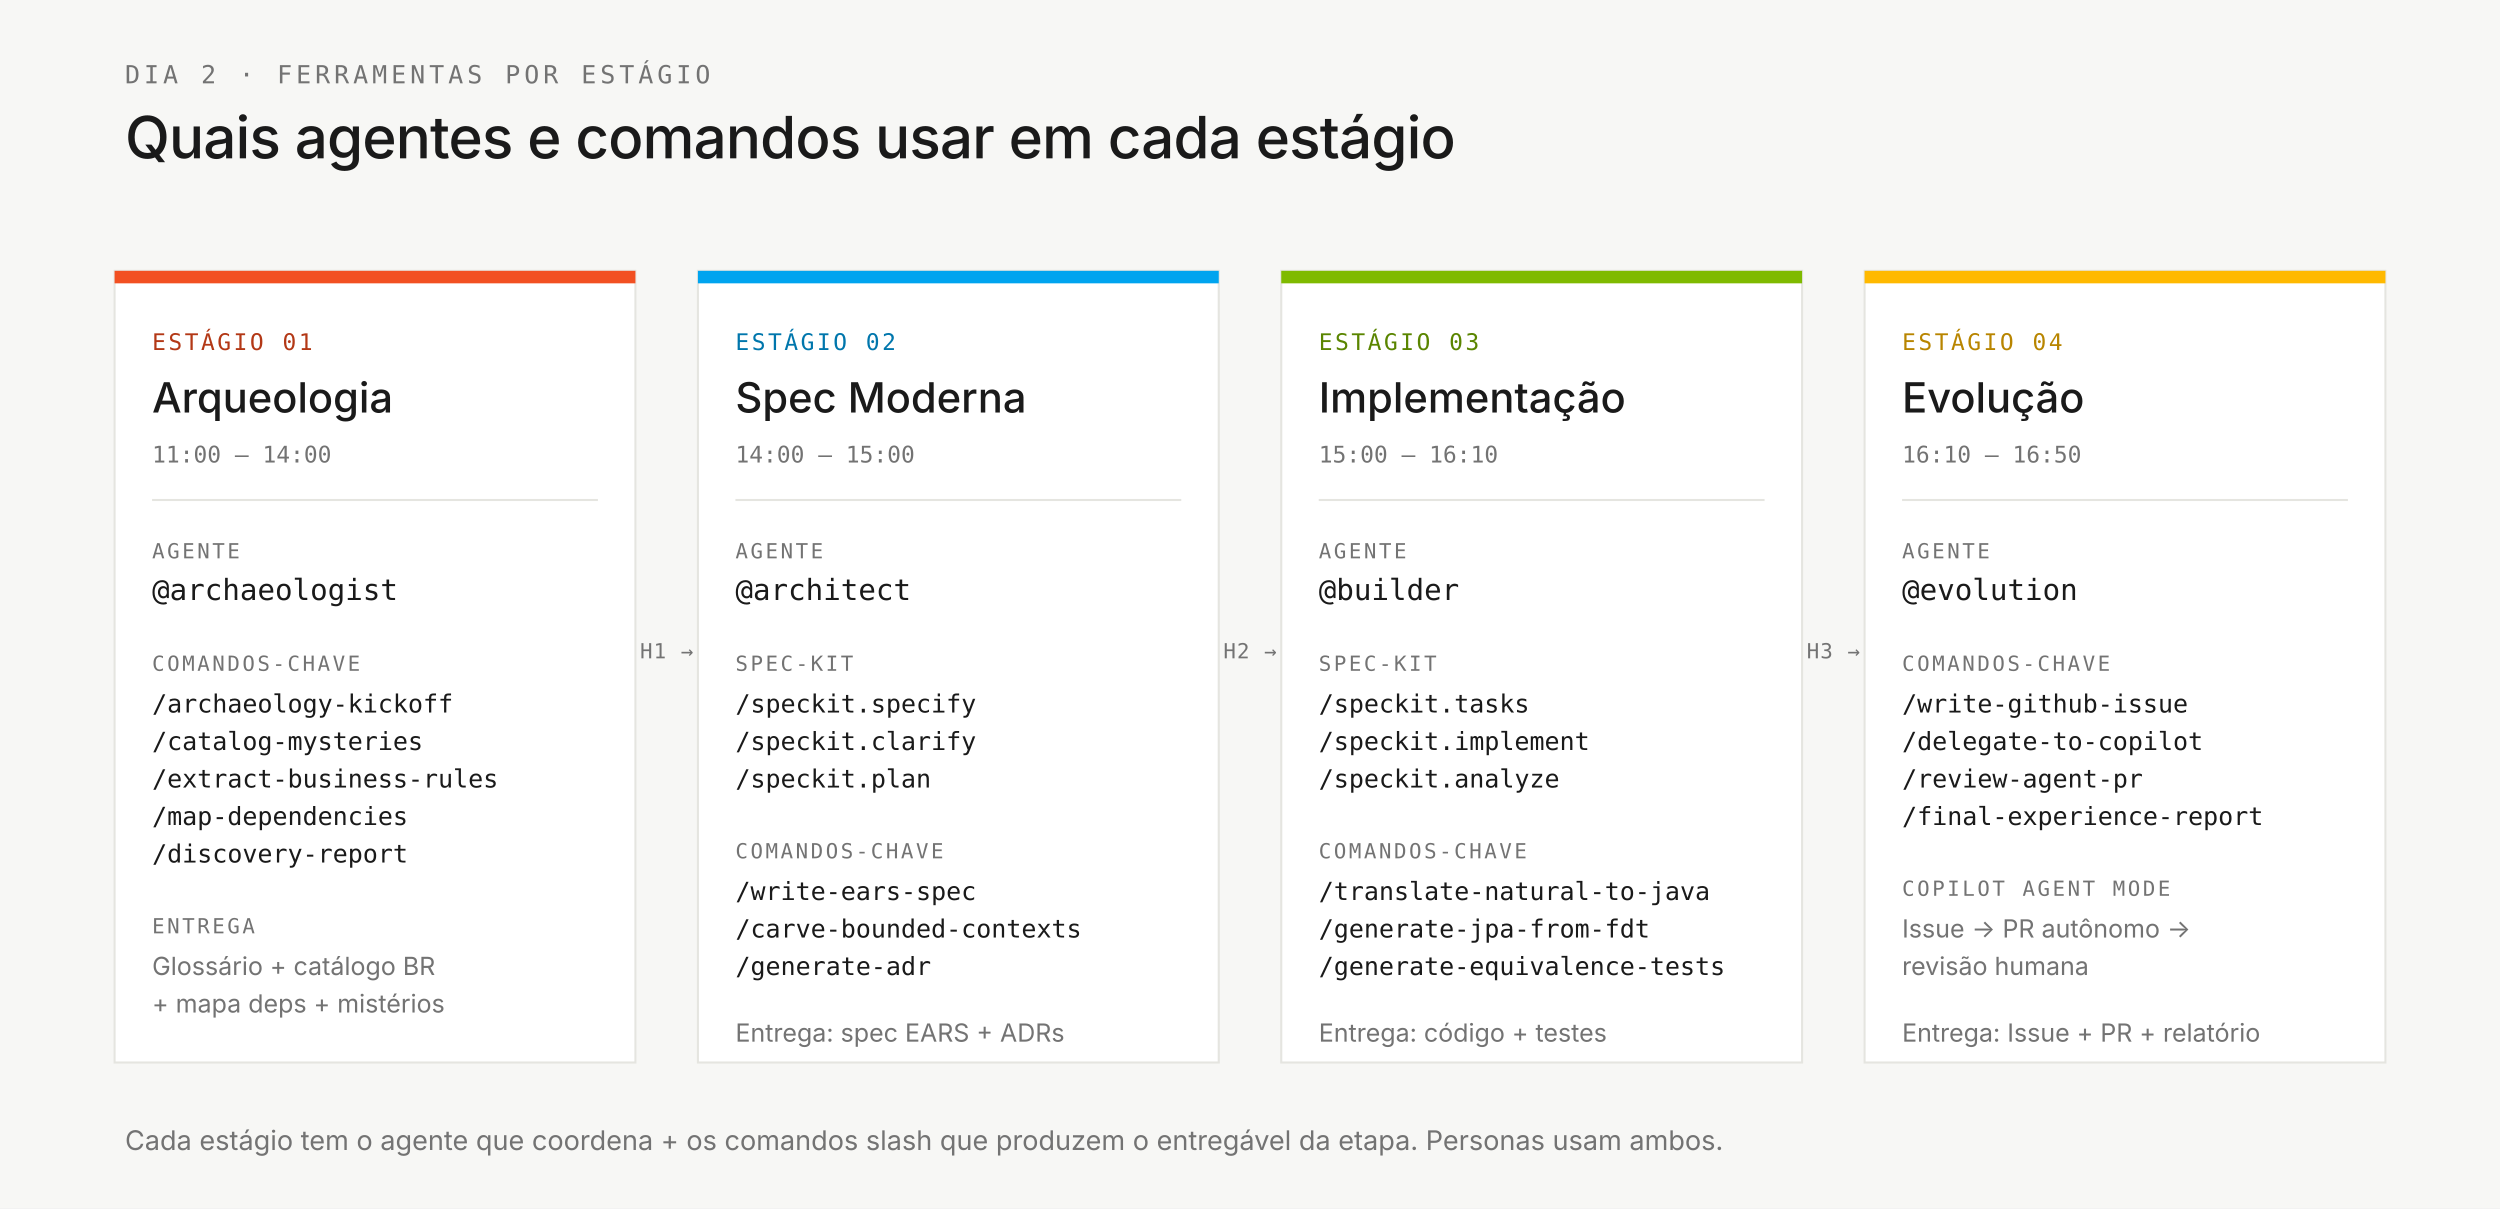
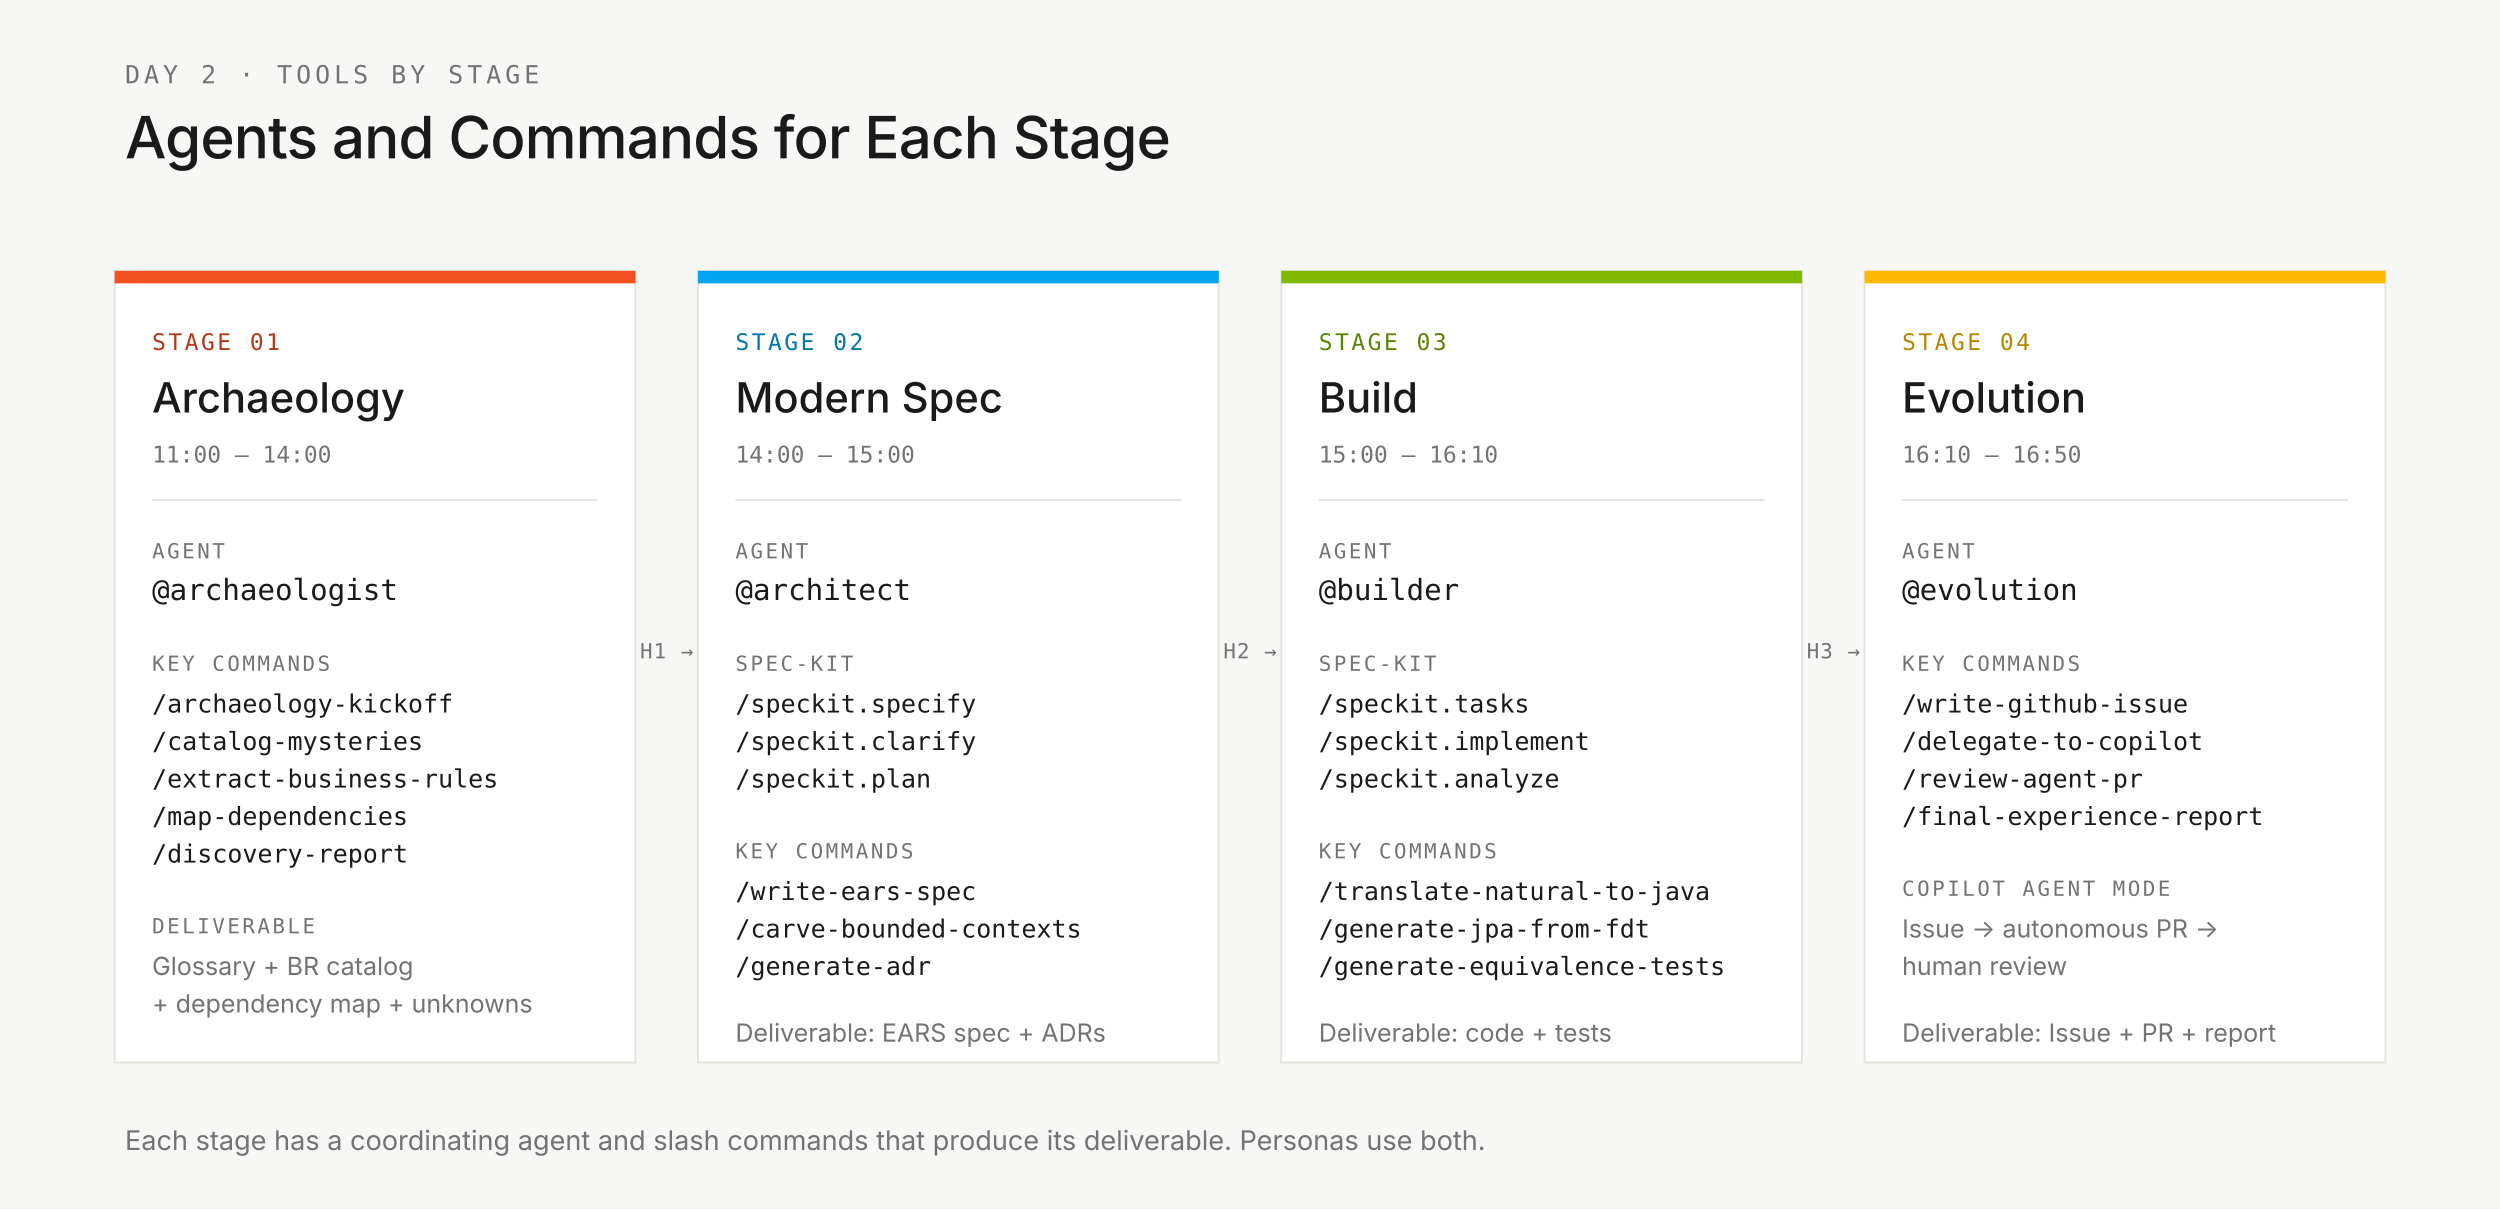
<svg xmlns="http://www.w3.org/2000/svg" viewBox="0 0 1200 580" font-family="Inter, system-ui, sans-serif">
  <rect width="1200" height="580" fill="#F7F7F5" />
-   <text x="60" y="40" fill="#737373" font-family="JetBrains Mono, monospace" font-size="12" font-weight="500" letter-spacing="1.9">DIA 2 · FERRAMENTAS POR ESTÁGIO</text>
-   <text x="60" y="76" fill="#1A1A1A" font-size="28" font-weight="500" letter-spacing="-0.4">Quais agentes e comandos usar em cada estágio</text>
+   <text x="60" y="40" fill="#737373" font-family="JetBrains Mono, monospace" font-size="12" font-weight="500" letter-spacing="1.9">DAY 2 · TOOLS BY STAGE</text>
+   <text x="60" y="76" fill="#1A1A1A" font-size="28" font-weight="500" letter-spacing="-0.4">Agents and Commands for Each Stage</text>
  <g transform="translate(55, 130)">
    <rect width="250" height="380" fill="#FFFFFF" stroke="#E5E5E0" stroke-width="1" />
    <rect x="0" y="0" width="250" height="6" fill="#F25022" />
-     <text x="18" y="38" fill="#B33816" font-family="JetBrains Mono, monospace" font-size="11" font-weight="500" letter-spacing="1.2">ESTÁGIO 01</text>
-     <text x="18" y="68" fill="#1A1A1A" font-size="20" font-weight="500">Arqueologia</text>
+     <text x="18" y="38" fill="#B33816" font-family="JetBrains Mono, monospace" font-size="11" font-weight="500" letter-spacing="1.2">STAGE 01</text>
+     <text x="18" y="68" fill="#1A1A1A" font-size="20" font-weight="500">Archaeology</text>
    <text x="18" y="92" fill="#737373" font-family="JetBrains Mono, monospace" font-size="11">11:00 – 14:00</text>
    <line x1="18" y1="110" x2="232" y2="110" stroke="#E5E5E0" stroke-width="1" />
-     <text x="18" y="138" fill="#737373" font-family="JetBrains Mono, monospace" font-size="10" font-weight="500" letter-spacing="1.2">AGENTE</text>
+     <text x="18" y="138" fill="#737373" font-family="JetBrains Mono, monospace" font-size="10" font-weight="500" letter-spacing="1.2">AGENT</text>
    <text x="18" y="158" fill="#1A1A1A" font-family="JetBrains Mono, monospace" font-size="14" font-weight="500">@archaeologist</text>
-     <text x="18" y="192" fill="#737373" font-family="JetBrains Mono, monospace" font-size="10" font-weight="500" letter-spacing="1.2">COMANDOS-CHAVE</text>
+     <text x="18" y="192" fill="#737373" font-family="JetBrains Mono, monospace" font-size="10" font-weight="500" letter-spacing="1.2">KEY COMMANDS</text>
    <text x="18" y="212" fill="#1A1A1A" font-family="JetBrains Mono, monospace" font-size="12">/archaeology-kickoff</text>
    <text x="18" y="230" fill="#1A1A1A" font-family="JetBrains Mono, monospace" font-size="12">/catalog-mysteries</text>
    <text x="18" y="248" fill="#1A1A1A" font-family="JetBrains Mono, monospace" font-size="12">/extract-business-rules</text>
    <text x="18" y="266" fill="#1A1A1A" font-family="JetBrains Mono, monospace" font-size="12">/map-dependencies</text>
    <text x="18" y="284" fill="#1A1A1A" font-family="JetBrains Mono, monospace" font-size="12">/discovery-report</text>
-     <text x="18" y="318" fill="#737373" font-family="JetBrains Mono, monospace" font-size="10" font-weight="500" letter-spacing="1.2">ENTREGA</text>
-     <text x="18" y="338" fill="#737373" font-size="12">Glossário + catálogo BR</text>
-     <text x="18" y="356" fill="#737373" font-size="12">+ mapa deps + mistérios</text>
+     <text x="18" y="318" fill="#737373" font-family="JetBrains Mono, monospace" font-size="10" font-weight="500" letter-spacing="1.2">DELIVERABLE</text>
+     <text x="18" y="338" fill="#737373" font-size="12">Glossary + BR catalog</text>
+     <text x="18" y="356" fill="#737373" font-size="12">+ dependency map + unknowns</text>
  </g>
  <g transform="translate(335, 130)">
    <rect width="250" height="380" fill="#FFFFFF" stroke="#E5E5E0" stroke-width="1" />
    <rect x="0" y="0" width="250" height="6" fill="#00A4EF" />
-     <text x="18" y="38" fill="#0076AC" font-family="JetBrains Mono, monospace" font-size="11" font-weight="500" letter-spacing="1.2">ESTÁGIO 02</text>
-     <text x="18" y="68" fill="#1A1A1A" font-size="20" font-weight="500">Spec Moderna</text>
+     <text x="18" y="38" fill="#0076AC" font-family="JetBrains Mono, monospace" font-size="11" font-weight="500" letter-spacing="1.2">STAGE 02</text>
+     <text x="18" y="68" fill="#1A1A1A" font-size="20" font-weight="500">Modern Spec</text>
    <text x="18" y="92" fill="#737373" font-family="JetBrains Mono, monospace" font-size="11">14:00 – 15:00</text>
    <line x1="18" y1="110" x2="232" y2="110" stroke="#E5E5E0" stroke-width="1" />
-     <text x="18" y="138" fill="#737373" font-family="JetBrains Mono, monospace" font-size="10" font-weight="500" letter-spacing="1.2">AGENTE</text>
+     <text x="18" y="138" fill="#737373" font-family="JetBrains Mono, monospace" font-size="10" font-weight="500" letter-spacing="1.2">AGENT</text>
    <text x="18" y="158" fill="#1A1A1A" font-family="JetBrains Mono, monospace" font-size="14" font-weight="500">@architect</text>
    <text x="18" y="192" fill="#737373" font-family="JetBrains Mono, monospace" font-size="10" font-weight="500" letter-spacing="1.2">SPEC-KIT</text>
    <text x="18" y="212" fill="#1A1A1A" font-family="JetBrains Mono, monospace" font-size="12">/speckit.specify</text>
    <text x="18" y="230" fill="#1A1A1A" font-family="JetBrains Mono, monospace" font-size="12">/speckit.clarify</text>
    <text x="18" y="248" fill="#1A1A1A" font-family="JetBrains Mono, monospace" font-size="12">/speckit.plan</text>
-     <text x="18" y="282" fill="#737373" font-family="JetBrains Mono, monospace" font-size="10" font-weight="500" letter-spacing="1.2">COMANDOS-CHAVE</text>
+     <text x="18" y="282" fill="#737373" font-family="JetBrains Mono, monospace" font-size="10" font-weight="500" letter-spacing="1.2">KEY COMMANDS</text>
    <text x="18" y="302" fill="#1A1A1A" font-family="JetBrains Mono, monospace" font-size="12">/write-ears-spec</text>
    <text x="18" y="320" fill="#1A1A1A" font-family="JetBrains Mono, monospace" font-size="12">/carve-bounded-contexts</text>
    <text x="18" y="338" fill="#1A1A1A" font-family="JetBrains Mono, monospace" font-size="12">/generate-adr</text>
-     <text x="18" y="370" fill="#737373" font-size="12">Entrega: spec EARS + ADRs</text>
+     <text x="18" y="370" fill="#737373" font-size="12">Deliverable: EARS spec + ADRs</text>
  </g>
  <g transform="translate(615, 130)">
    <rect width="250" height="380" fill="#FFFFFF" stroke="#E5E5E0" stroke-width="1" />
    <rect x="0" y="0" width="250" height="6" fill="#7FBA00" />
-     <text x="18" y="38" fill="#5A8500" font-family="JetBrains Mono, monospace" font-size="11" font-weight="500" letter-spacing="1.2">ESTÁGIO 03</text>
-     <text x="18" y="68" fill="#1A1A1A" font-size="20" font-weight="500">Implementação</text>
+     <text x="18" y="38" fill="#5A8500" font-family="JetBrains Mono, monospace" font-size="11" font-weight="500" letter-spacing="1.2">STAGE 03</text>
+     <text x="18" y="68" fill="#1A1A1A" font-size="20" font-weight="500">Build</text>
    <text x="18" y="92" fill="#737373" font-family="JetBrains Mono, monospace" font-size="11">15:00 – 16:10</text>
    <line x1="18" y1="110" x2="232" y2="110" stroke="#E5E5E0" stroke-width="1" />
-     <text x="18" y="138" fill="#737373" font-family="JetBrains Mono, monospace" font-size="10" font-weight="500" letter-spacing="1.2">AGENTE</text>
+     <text x="18" y="138" fill="#737373" font-family="JetBrains Mono, monospace" font-size="10" font-weight="500" letter-spacing="1.2">AGENT</text>
    <text x="18" y="158" fill="#1A1A1A" font-family="JetBrains Mono, monospace" font-size="14" font-weight="500">@builder</text>
    <text x="18" y="192" fill="#737373" font-family="JetBrains Mono, monospace" font-size="10" font-weight="500" letter-spacing="1.2">SPEC-KIT</text>
    <text x="18" y="212" fill="#1A1A1A" font-family="JetBrains Mono, monospace" font-size="12">/speckit.tasks</text>
    <text x="18" y="230" fill="#1A1A1A" font-family="JetBrains Mono, monospace" font-size="12">/speckit.implement</text>
    <text x="18" y="248" fill="#1A1A1A" font-family="JetBrains Mono, monospace" font-size="12">/speckit.analyze</text>
-     <text x="18" y="282" fill="#737373" font-family="JetBrains Mono, monospace" font-size="10" font-weight="500" letter-spacing="1.2">COMANDOS-CHAVE</text>
+     <text x="18" y="282" fill="#737373" font-family="JetBrains Mono, monospace" font-size="10" font-weight="500" letter-spacing="1.2">KEY COMMANDS</text>
    <text x="18" y="302" fill="#1A1A1A" font-family="JetBrains Mono, monospace" font-size="12">/translate-natural-to-java</text>
    <text x="18" y="320" fill="#1A1A1A" font-family="JetBrains Mono, monospace" font-size="12">/generate-jpa-from-fdt</text>
    <text x="18" y="338" fill="#1A1A1A" font-family="JetBrains Mono, monospace" font-size="12">/generate-equivalence-tests</text>
-     <text x="18" y="370" fill="#737373" font-size="12">Entrega: código + testes</text>
+     <text x="18" y="370" fill="#737373" font-size="12">Deliverable: code + tests</text>
  </g>
  <g transform="translate(895, 130)">
    <rect width="250" height="380" fill="#FFFFFF" stroke="#E5E5E0" stroke-width="1" />
    <rect x="0" y="0" width="250" height="6" fill="#FFB900" />
-     <text x="18" y="38" fill="#B88500" font-family="JetBrains Mono, monospace" font-size="11" font-weight="500" letter-spacing="1.2">ESTÁGIO 04</text>
-     <text x="18" y="68" fill="#1A1A1A" font-size="20" font-weight="500">Evolução</text>
+     <text x="18" y="38" fill="#B88500" font-family="JetBrains Mono, monospace" font-size="11" font-weight="500" letter-spacing="1.2">STAGE 04</text>
+     <text x="18" y="68" fill="#1A1A1A" font-size="20" font-weight="500">Evolution</text>
    <text x="18" y="92" fill="#737373" font-family="JetBrains Mono, monospace" font-size="11">16:10 – 16:50</text>
    <line x1="18" y1="110" x2="232" y2="110" stroke="#E5E5E0" stroke-width="1" />
-     <text x="18" y="138" fill="#737373" font-family="JetBrains Mono, monospace" font-size="10" font-weight="500" letter-spacing="1.2">AGENTE</text>
+     <text x="18" y="138" fill="#737373" font-family="JetBrains Mono, monospace" font-size="10" font-weight="500" letter-spacing="1.2">AGENT</text>
    <text x="18" y="158" fill="#1A1A1A" font-family="JetBrains Mono, monospace" font-size="14" font-weight="500">@evolution</text>
-     <text x="18" y="192" fill="#737373" font-family="JetBrains Mono, monospace" font-size="10" font-weight="500" letter-spacing="1.2">COMANDOS-CHAVE</text>
+     <text x="18" y="192" fill="#737373" font-family="JetBrains Mono, monospace" font-size="10" font-weight="500" letter-spacing="1.2">KEY COMMANDS</text>
    <text x="18" y="212" fill="#1A1A1A" font-family="JetBrains Mono, monospace" font-size="12">/write-github-issue</text>
    <text x="18" y="230" fill="#1A1A1A" font-family="JetBrains Mono, monospace" font-size="12">/delegate-to-copilot</text>
    <text x="18" y="248" fill="#1A1A1A" font-family="JetBrains Mono, monospace" font-size="12">/review-agent-pr</text>
    <text x="18" y="266" fill="#1A1A1A" font-family="JetBrains Mono, monospace" font-size="12">/final-experience-report</text>
    <text x="18" y="300" fill="#737373" font-family="JetBrains Mono, monospace" font-size="10" font-weight="500" letter-spacing="1.2">COPILOT AGENT MODE</text>
-     <text x="18" y="320" fill="#737373" font-size="12">Issue → PR autônomo →</text>
-     <text x="18" y="338" fill="#737373" font-size="12">revisão humana</text>
-     <text x="18" y="370" fill="#737373" font-size="12">Entrega: Issue + PR + relatório</text>
+     <text x="18" y="320" fill="#737373" font-size="12">Issue → autonomous PR →</text>
+     <text x="18" y="338" fill="#737373" font-size="12">human review</text>
+     <text x="18" y="370" fill="#737373" font-size="12">Deliverable: Issue + PR + report</text>
  </g>
  <g font-family="JetBrains Mono, monospace" font-size="10" font-weight="500" letter-spacing="0.5" text-anchor="middle">
    <text x="320" y="316" fill="#737373">H1 →</text>
    <text x="600" y="316" fill="#737373">H2 →</text>
    <text x="880" y="316" fill="#737373">H3 →</text>
  </g>
-   <text x="60" y="552" fill="#737373" font-size="13">Cada estágio tem o agente que coordena + os comandos slash que produzem o entregável da etapa. Personas usam ambos.</text>
+   <text x="60" y="552" fill="#737373" font-size="13">Each stage has a coordinating agent and slash commands that produce its deliverable. Personas use both.</text>
</svg>
